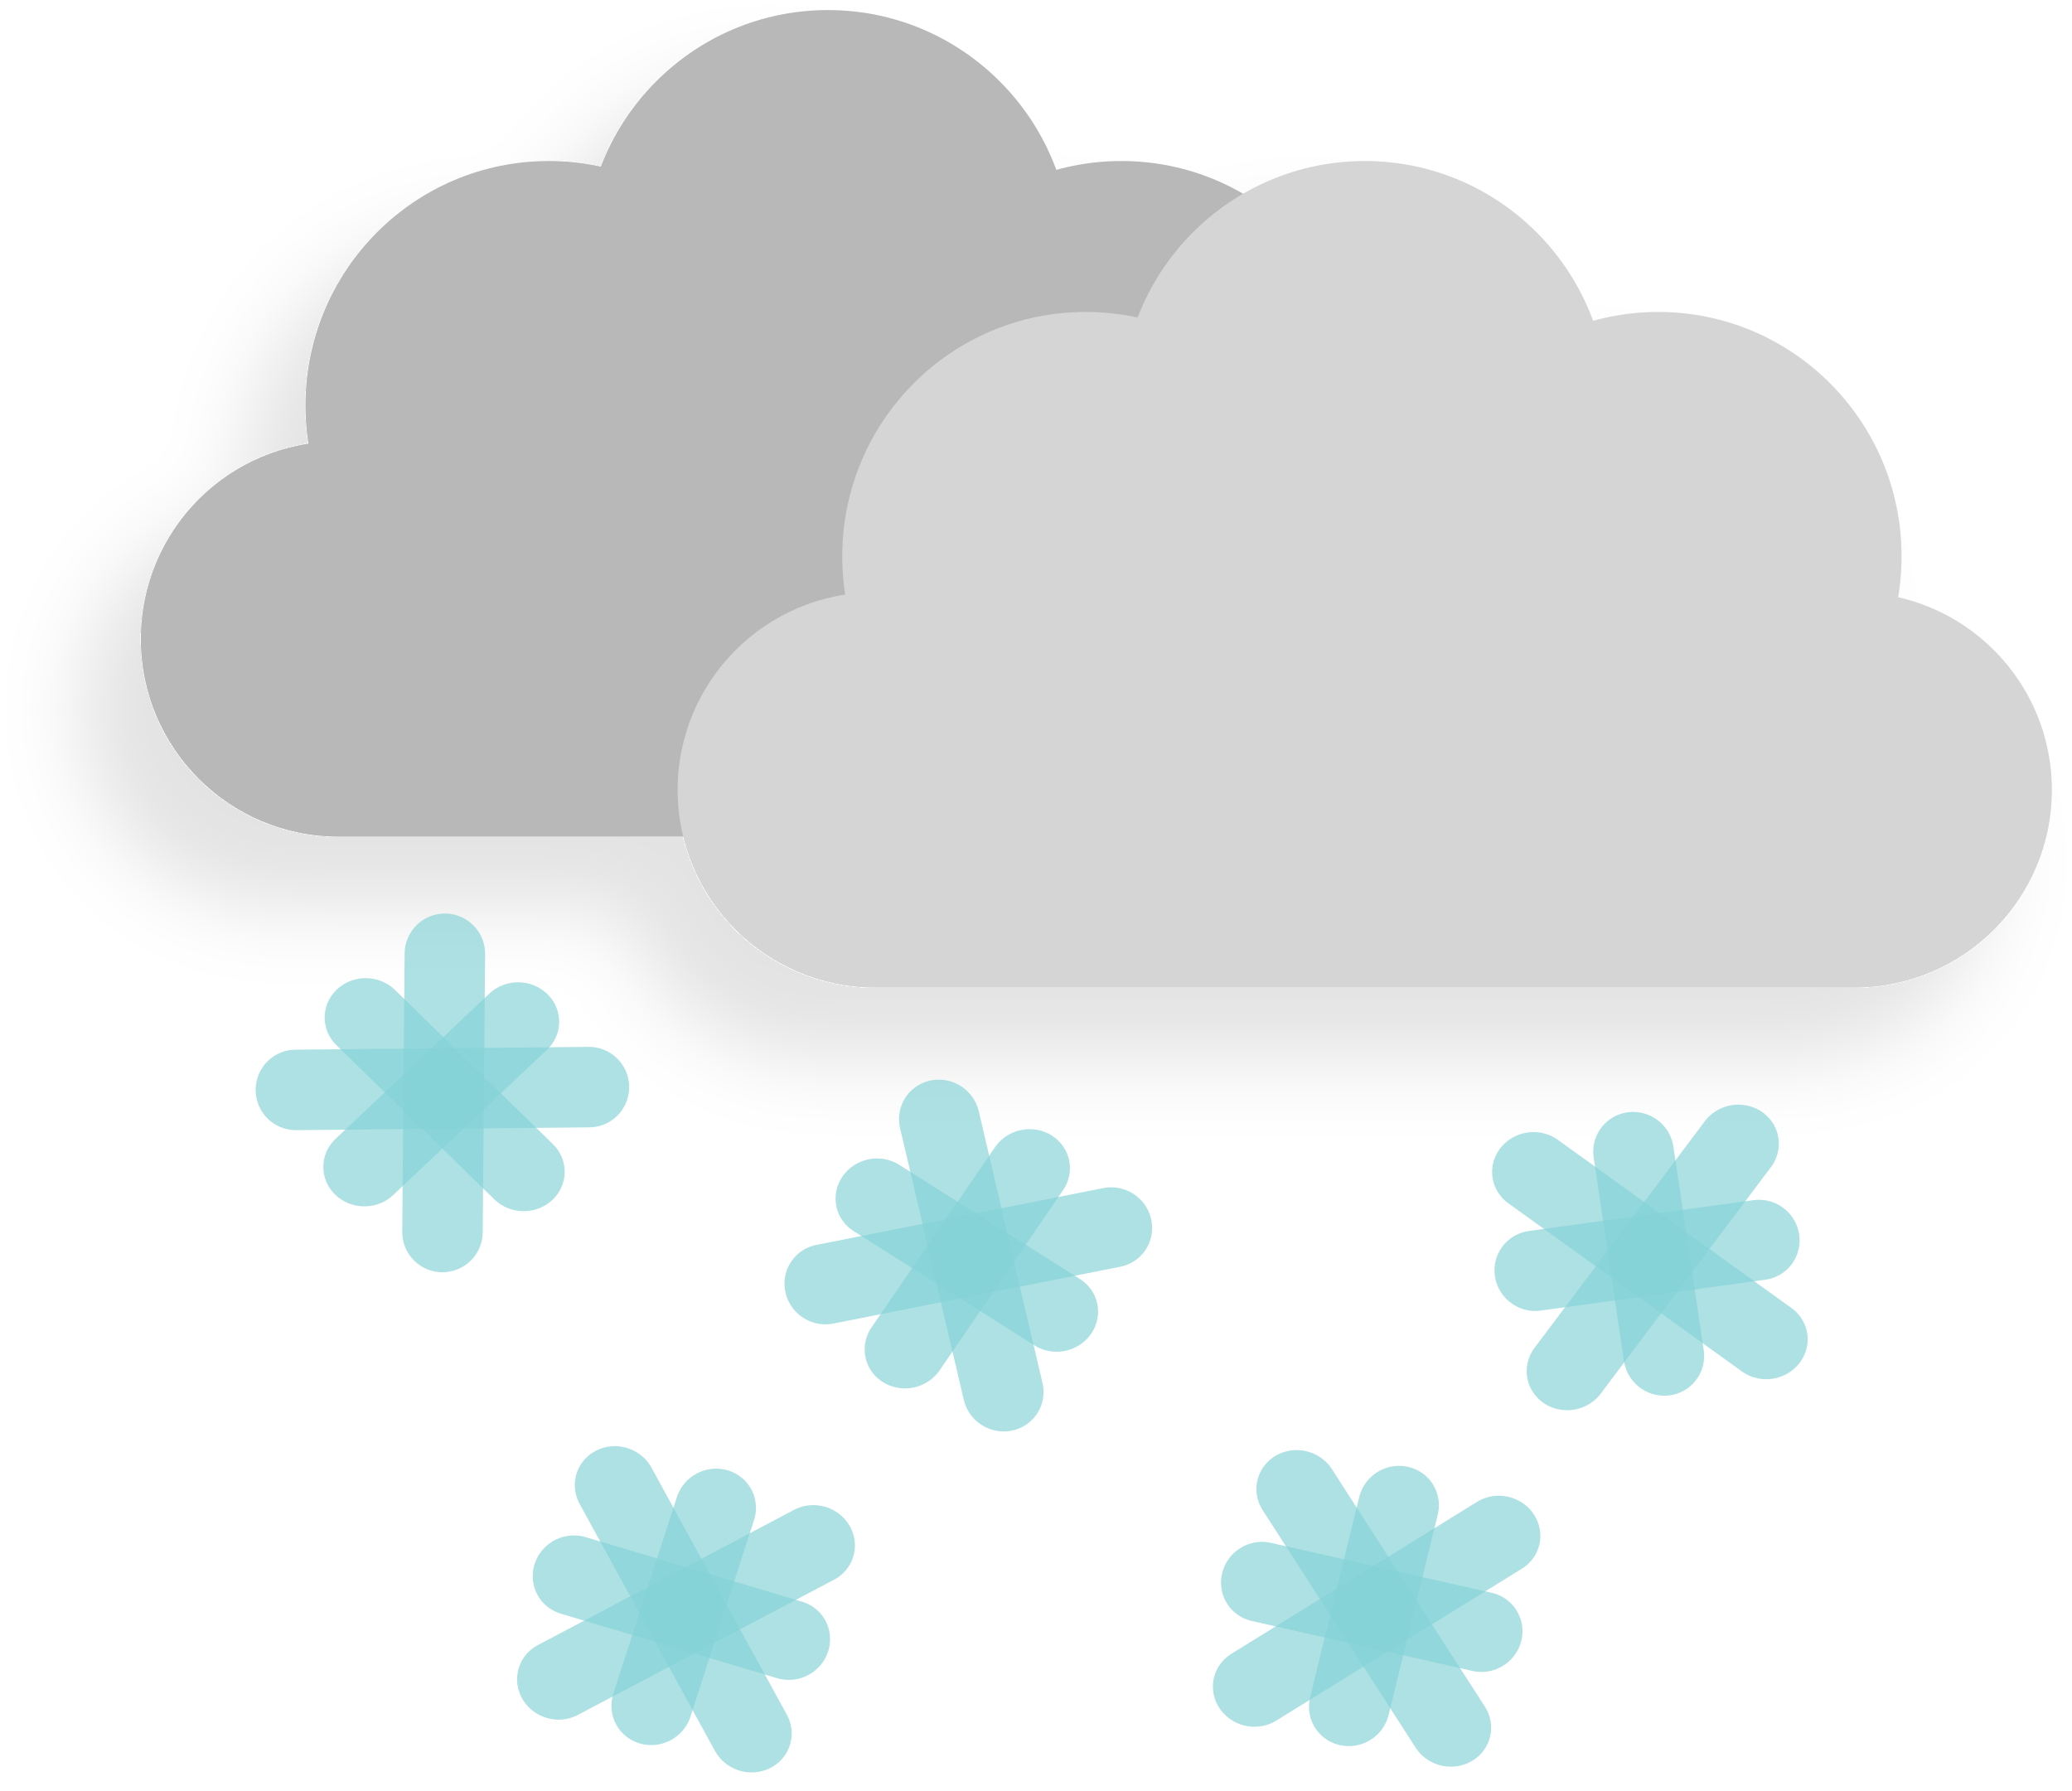
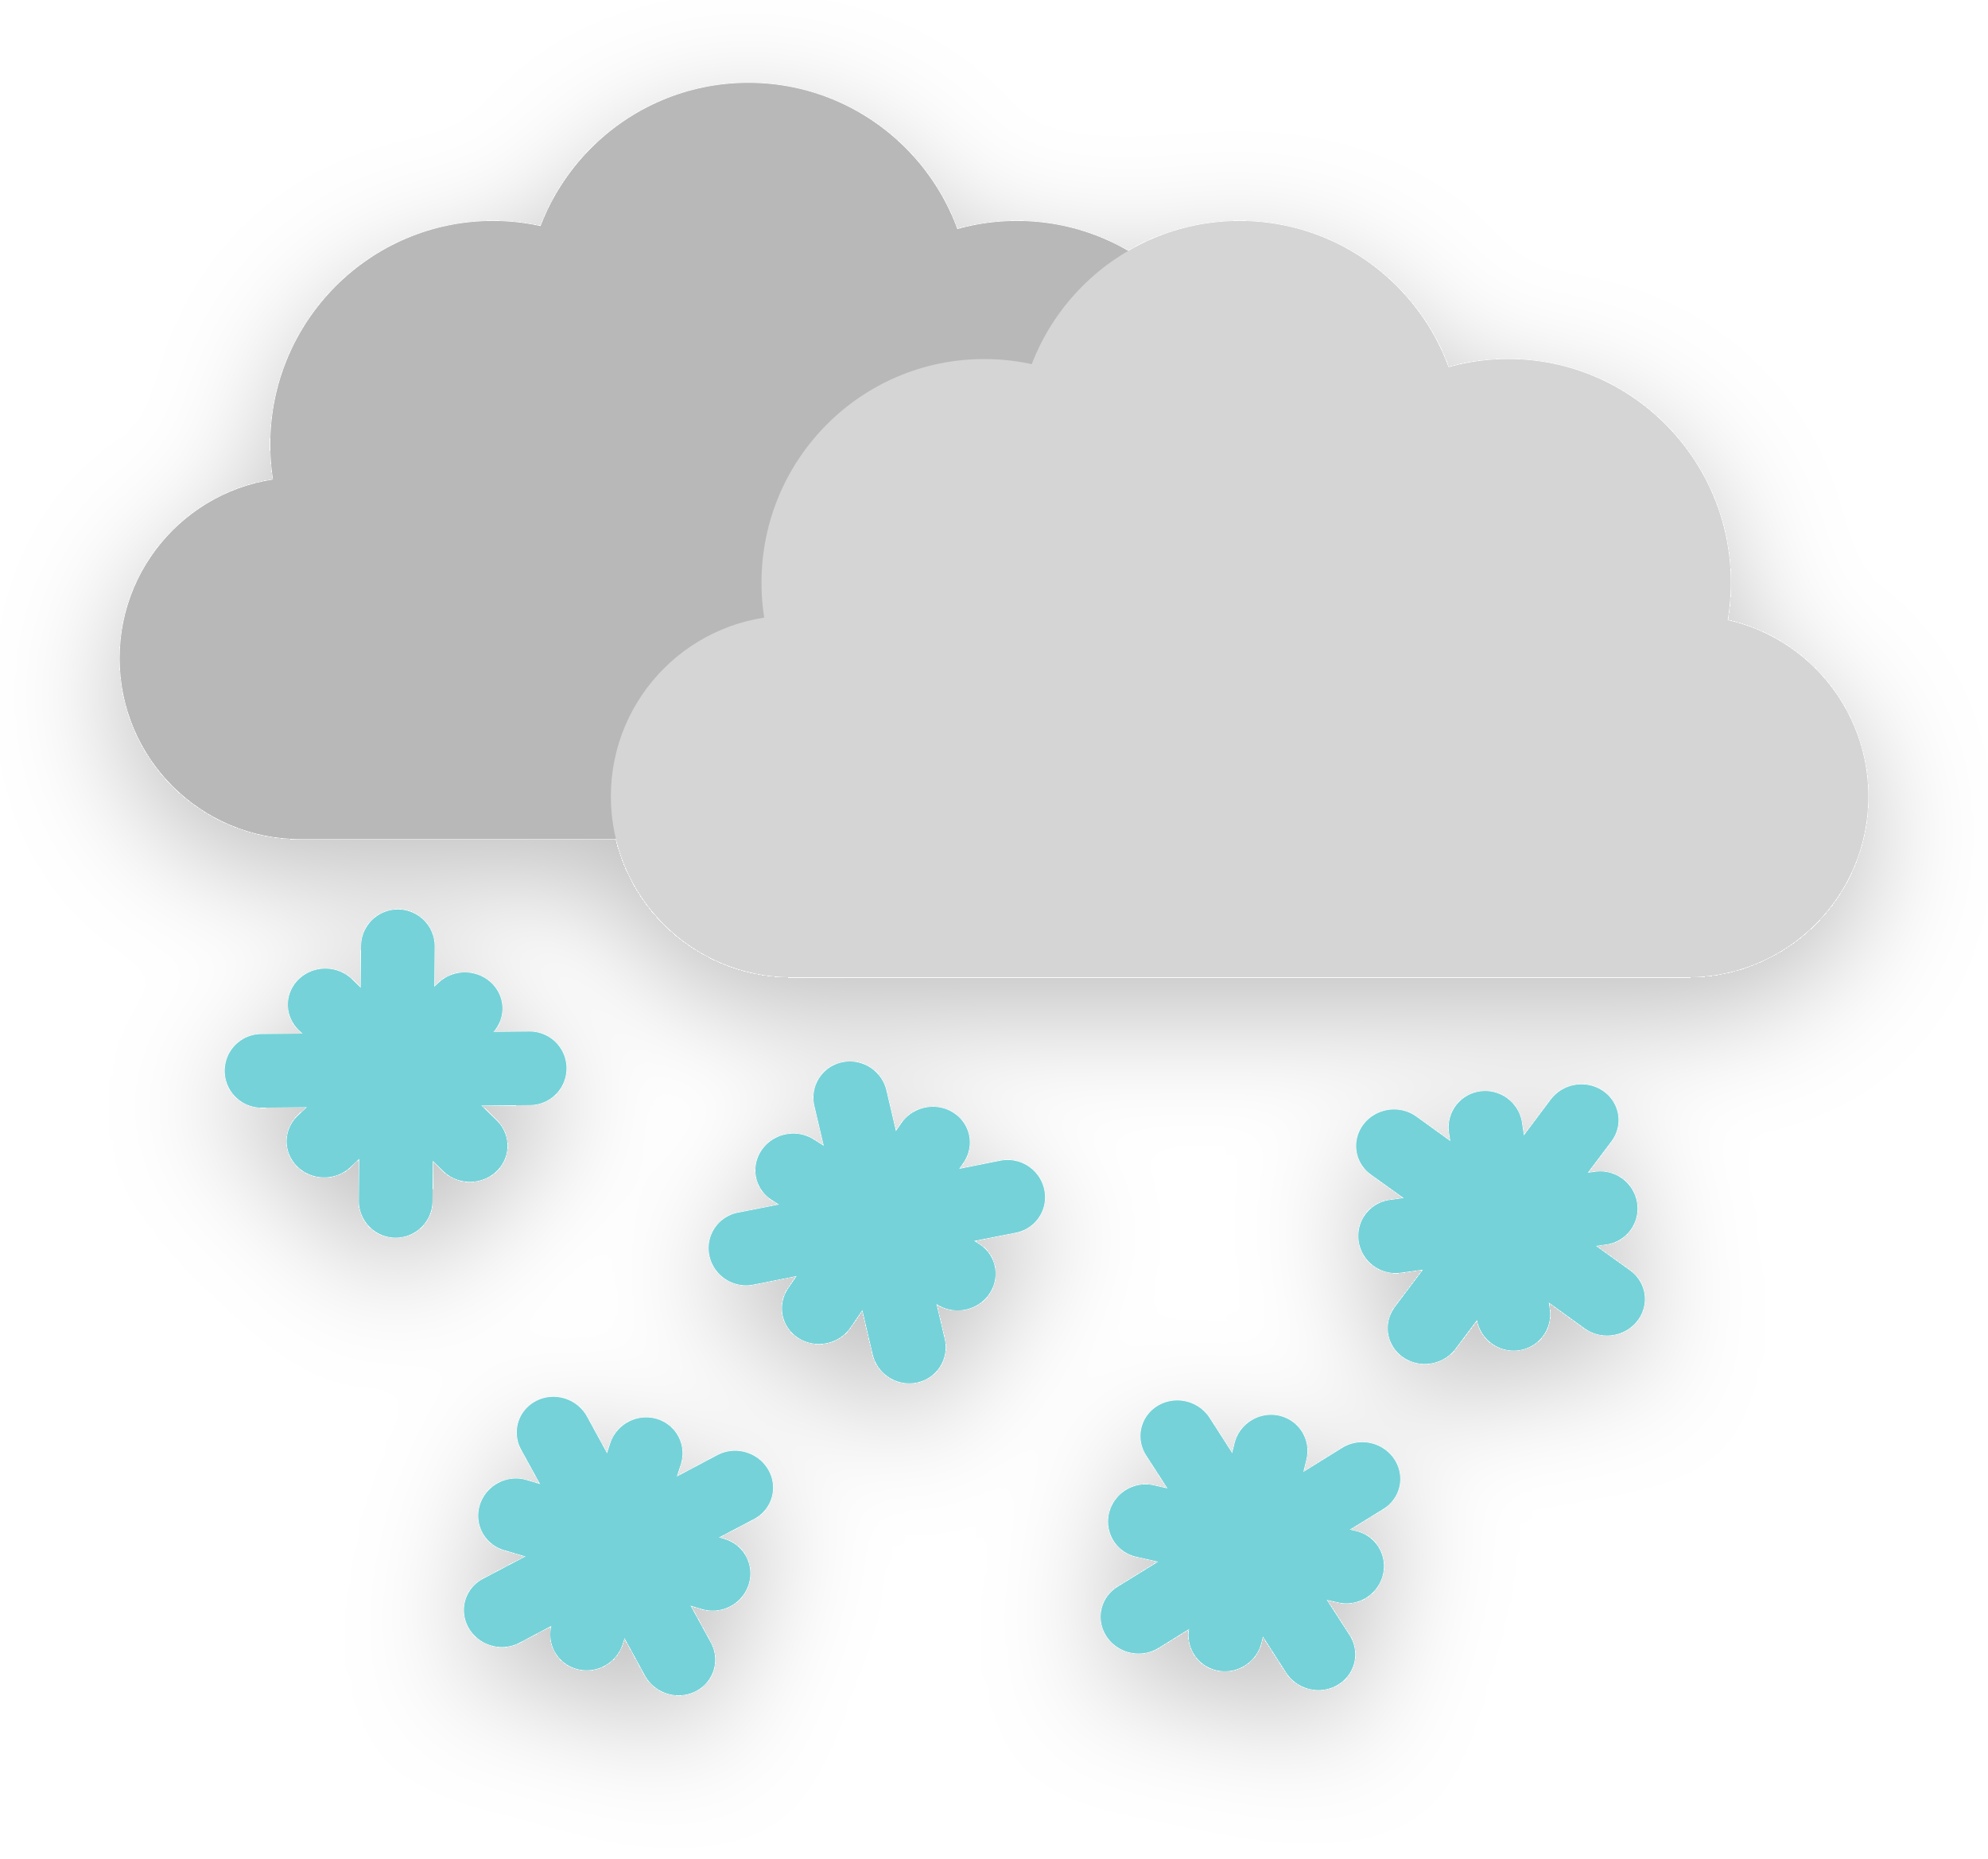
- <svg xmlns="http://www.w3.org/2000/svg" width="206" height="178" viewBox="0 0 206 178" fill="none">
+ <svg xmlns="http://www.w3.org/2000/svg" width="216" height="202" viewBox="0 0 216 202" fill="none">
  <g filter="url(#filter0_d_136_17)">
-     <rect x="14" y="43.879" width="136.629" height="39.306" rx="19.653" fill="#B8B8B8" />
-     <ellipse cx="54.562" cy="40.306" rx="24.195" ry="24.298" fill="#B8B8B8" />
-     <ellipse cx="82.315" cy="25.298" rx="24.195" ry="24.298" fill="#B8B8B8" />
-     <ellipse cx="111.491" cy="40.306" rx="24.195" ry="24.298" fill="#B8B8B8" />
-     <rect x="67.371" y="58.887" width="136.629" height="39.306" rx="19.653" fill="#D5D5D5" />
-     <ellipse cx="107.933" cy="55.313" rx="24.195" ry="24.298" fill="#D5D5D5" />
-     <ellipse cx="135.685" cy="40.306" rx="24.195" ry="24.298" fill="#D5D5D5" />
-     <ellipse cx="164.861" cy="55.313" rx="24.195" ry="24.298" fill="#D5D5D5" />
+     <rect x="13" y="51.879" width="136.629" height="39.306" rx="19.653" fill="#B8B8B8" />
+     <ellipse cx="53.562" cy="48.306" rx="24.195" ry="24.298" fill="#B8B8B8" />
+     <ellipse cx="81.315" cy="33.298" rx="24.195" ry="24.298" fill="#B8B8B8" />
+     <ellipse cx="110.491" cy="48.306" rx="24.195" ry="24.298" fill="#B8B8B8" />
+     <rect x="66.371" y="66.887" width="136.629" height="39.306" rx="19.653" fill="#D5D5D5" />
+     <ellipse cx="106.933" cy="63.313" rx="24.195" ry="24.298" fill="#D5D5D5" />
+     <ellipse cx="134.685" cy="48.306" rx="24.195" ry="24.298" fill="#D5D5D5" />
+     <ellipse cx="163.861" cy="63.313" rx="24.195" ry="24.298" fill="#D5D5D5" />
+     <line x1="4" y1="-4" x2="33.138" y2="-4" transform="matrix(0.999955 -0.00952297 0.0103256 0.999947 24.4574 120.4)" stroke="#75D2D8" stroke-width="8" stroke-linecap="round" />
+     <line x1="4" y1="-4" x2="31.738" y2="-4" transform="matrix(0.228369 0.973575 -0.977391 0.211441 87.5746 116.279)" stroke="#75D2D8" stroke-width="8" stroke-linecap="round" />
+     <line x1="4" y1="-4" x2="32.176" y2="-4" transform="matrix(-0.600745 0.799441 -0.821911 -0.569616 170.898 116.279)" stroke="#75D2D8" stroke-width="8" stroke-linecap="round" />
+     <line x1="4" y1="-4" x2="32.802" y2="-4" transform="matrix(-0.884374 0.466779 -0.496708 -0.867918 81.4888 156.246)" stroke="#75D2D8" stroke-width="8" stroke-linecap="round" />
+     <line x1="4" y1="-4" x2="32.712" y2="-4" transform="matrix(-0.850489 0.525992 -0.556954 -0.830543 149.249 155.217)" stroke="#75D2D8" stroke-width="8" stroke-linecap="round" />
+     <line x1="4" y1="-4" x2="31.666" y2="-4" transform="matrix(0.00860461 -0.999963 0.999969 0.00793573 46.9564 134.521)" stroke="#75D2D8" stroke-width="8" stroke-linecap="round" />
+     <line x1="4" y1="-4" x2="33.079" y2="-4" transform="matrix(0.980945 -0.194286 0.209968 0.977708 77.9247 140.37)" stroke="#75D2D8" stroke-width="8" stroke-linecap="round" />
+     <line x1="4" y1="-4" x2="32.615" y2="-4" transform="matrix(0.811555 0.584275 -0.615341 0.788261 145.714 125.296)" stroke="#75D2D8" stroke-width="8" stroke-linecap="round" />
+     <line x1="4" y1="-4" x2="31.99" y2="-4" transform="matrix(0.480498 0.876996 -0.892528 0.450992 54.7106 154.022)" stroke="#75D2D8" stroke-width="8" stroke-linecap="round" />
+     <line x1="4" y1="-4" x2="32.079" y2="-4" transform="matrix(0.541506 0.840697 -0.859745 0.510724 122.374 154.787)" stroke="#75D2D8" stroke-width="8" stroke-linecap="round" />
+     <line x1="4" y1="-4" x2="25.027" y2="-4" transform="matrix(0.726956 -0.686684 0.715518 0.698594 35.1809 129.562)" stroke="#75D2D8" stroke-width="8" stroke-linecap="round" />
+     <line x1="4" y1="-4" x2="25.248" y2="-4" transform="matrix(0.845347 0.534217 -0.565251 0.824919 80.4996 128.272)" stroke="#75D2D8" stroke-width="8" stroke-linecap="round" />
+     <line x1="4" y1="-4" x2="24.448" y2="-4" transform="matrix(0.147351 0.989084 -0.990693 0.136117 156.856 119.134)" stroke="#75D2D8" stroke-width="8" stroke-linecap="round" />
+     <line x1="4" y1="-4" x2="24.529" y2="-4" transform="matrix(-0.30762 0.951509 -0.958309 -0.285733 67.5281 153.043)" stroke="#75D2D8" stroke-width="8" stroke-linecap="round" />
+     <line x1="4" y1="-4" x2="24.487" y2="-4" transform="matrix(-0.238318 0.971187 -0.975335 -0.22073 135.09 152.955)" stroke="#75D2D8" stroke-width="8" stroke-linecap="round" />
+     <line x1="4" y1="-4" x2="25.943" y2="-4" transform="matrix(-0.715518 -0.698594 0.726956 -0.686684 56.8289 124.547)" stroke="#75D2D8" stroke-width="8" stroke-linecap="round" />
+     <line x1="4" y1="-4" x2="25.712" y2="-4" transform="matrix(0.565251 -0.824919 0.845347 0.534217 90.1531 147.544)" stroke="#75D2D8" stroke-width="8" stroke-linecap="round" />
+     <line x1="4" y1="-4" x2="26.529" y2="-4" transform="matrix(0.990693 -0.136117 0.147351 0.989084 148.219 138.846)" stroke="#75D2D8" stroke-width="8" stroke-linecap="round" />
+     <line x1="4" y1="-4" x2="26.448" y2="-4" transform="matrix(0.958309 0.285733 -0.30762 0.951509 50.9242 167.294)" stroke="#75D2D8" stroke-width="8" stroke-linecap="round" />
+     <line x1="4" y1="-4" x2="26.49" y2="-4" transform="matrix(0.975335 0.22073 -0.238318 0.971187 119.558 168.281)" stroke="#75D2D8" stroke-width="8" stroke-linecap="round" />
  </g>
-   <line x1="4" y1="-4" x2="33.138" y2="-4" transform="matrix(0.999955 -0.00952297 0.0103256 0.999947 25.4574 112.4)" stroke="#85D2D7" stroke-opacity="0.67" stroke-width="8" stroke-linecap="round" />
-   <line x1="4" y1="-4" x2="31.738" y2="-4" transform="matrix(0.228369 0.973575 -0.977391 0.211441 88.5746 108.279)" stroke="#85D2D7" stroke-opacity="0.67" stroke-width="8" stroke-linecap="round" />
-   <line x1="4" y1="-4" x2="32.176" y2="-4" transform="matrix(-0.600745 0.799441 -0.821911 -0.569616 171.898 108.279)" stroke="#85D2D7" stroke-opacity="0.67" stroke-width="8" stroke-linecap="round" />
-   <line x1="4" y1="-4" x2="32.802" y2="-4" transform="matrix(-0.884374 0.466779 -0.496708 -0.867918 82.4888 148.246)" stroke="#85D2D7" stroke-opacity="0.67" stroke-width="8" stroke-linecap="round" />
-   <line x1="4" y1="-4" x2="32.712" y2="-4" transform="matrix(-0.850489 0.525992 -0.556954 -0.830543 150.249 147.217)" stroke="#85D2D7" stroke-opacity="0.67" stroke-width="8" stroke-linecap="round" />
-   <line x1="4" y1="-4" x2="31.666" y2="-4" transform="matrix(0.00860461 -0.999963 0.999969 0.00793573 47.9564 126.521)" stroke="#85D2D7" stroke-opacity="0.67" stroke-width="8" stroke-linecap="round" />
-   <line x1="4" y1="-4" x2="33.079" y2="-4" transform="matrix(0.980945 -0.194286 0.209968 0.977708 78.9247 132.37)" stroke="#85D2D7" stroke-opacity="0.67" stroke-width="8" stroke-linecap="round" />
-   <line x1="4" y1="-4" x2="32.615" y2="-4" transform="matrix(0.811555 0.584275 -0.615341 0.788261 146.714 117.296)" stroke="#85D2D7" stroke-opacity="0.67" stroke-width="8" stroke-linecap="round" />
-   <line x1="4" y1="-4" x2="31.99" y2="-4" transform="matrix(0.480498 0.876996 -0.892528 0.450992 55.7106 146.022)" stroke="#85D2D7" stroke-opacity="0.67" stroke-width="8" stroke-linecap="round" />
-   <line x1="4" y1="-4" x2="32.079" y2="-4" transform="matrix(0.541506 0.840697 -0.859745 0.510724 123.374 146.787)" stroke="#85D2D7" stroke-opacity="0.67" stroke-width="8" stroke-linecap="round" />
-   <line x1="4" y1="-4" x2="25.027" y2="-4" transform="matrix(0.726956 -0.686684 0.715518 0.698594 36.1809 121.562)" stroke="#85D2D7" stroke-opacity="0.67" stroke-width="8" stroke-linecap="round" />
-   <line x1="4" y1="-4" x2="25.248" y2="-4" transform="matrix(0.845347 0.534217 -0.565251 0.824919 81.4996 120.272)" stroke="#85D2D7" stroke-opacity="0.67" stroke-width="8" stroke-linecap="round" />
-   <line x1="4" y1="-4" x2="24.448" y2="-4" transform="matrix(0.147351 0.989084 -0.990693 0.136117 157.856 111.134)" stroke="#85D2D7" stroke-opacity="0.67" stroke-width="8" stroke-linecap="round" />
-   <line x1="4" y1="-4" x2="24.529" y2="-4" transform="matrix(-0.30762 0.951509 -0.958309 -0.285733 68.5281 145.043)" stroke="#85D2D7" stroke-opacity="0.67" stroke-width="8" stroke-linecap="round" />
-   <line x1="4" y1="-4" x2="24.487" y2="-4" transform="matrix(-0.238318 0.971187 -0.975335 -0.22073 136.09 144.955)" stroke="#85D2D7" stroke-opacity="0.67" stroke-width="8" stroke-linecap="round" />
-   <line x1="4" y1="-4" x2="25.943" y2="-4" transform="matrix(-0.715518 -0.698594 0.726956 -0.686684 57.8289 116.547)" stroke="#85D2D7" stroke-opacity="0.67" stroke-width="8" stroke-linecap="round" />
-   <line x1="4" y1="-4" x2="25.712" y2="-4" transform="matrix(0.565251 -0.824919 0.845347 0.534217 91.1531 139.544)" stroke="#85D2D7" stroke-opacity="0.67" stroke-width="8" stroke-linecap="round" />
-   <line x1="4" y1="-4" x2="26.529" y2="-4" transform="matrix(0.990693 -0.136117 0.147351 0.989084 149.219 130.846)" stroke="#85D2D7" stroke-opacity="0.67" stroke-width="8" stroke-linecap="round" />
-   <line x1="4" y1="-4" x2="26.448" y2="-4" transform="matrix(0.958309 0.285733 -0.30762 0.951509 51.9242 159.294)" stroke="#85D2D7" stroke-opacity="0.67" stroke-width="8" stroke-linecap="round" />
-   <line x1="4" y1="-4" x2="26.49" y2="-4" transform="matrix(0.975335 0.22073 -0.238318 0.971187 120.558 160.281)" stroke="#85D2D7" stroke-opacity="0.67" stroke-width="8" stroke-linecap="round" />
  <defs>
-     <filter id="filter0_d_136_17" x="0" y="0" width="206" height="113.193" filterUnits="userSpaceOnUse" color-interpolation-filters="sRGB">
+     <filter id="filter0_d_136_17" x="0" y="0" width="216" height="201.218" filterUnits="userSpaceOnUse" color-interpolation-filters="sRGB">
      <feFlood flood-opacity="0" result="BackgroundImageFix" />
      <feColorMatrix in="SourceAlpha" type="matrix" values="0 0 0 0 0 0 0 0 0 0 0 0 0 0 0 0 0 0 127 0" result="hardAlpha" />
-       <feOffset dx="-6" dy="7" />
-       <feGaussianBlur stdDeviation="4" />
+       <feOffset dy="4" />
+       <feGaussianBlur stdDeviation="6.5" />
      <feComposite in2="hardAlpha" operator="out" />
-       <feColorMatrix type="matrix" values="0 0 0 0 0 0 0 0 0 0 0 0 0 0 0 0 0 0 0.11 0" />
+       <feColorMatrix type="matrix" values="0 0 0 0 0 0 0 0 0 0 0 0 0 0 0 0 0 0 0.25 0" />
      <feBlend mode="normal" in2="BackgroundImageFix" result="effect1_dropShadow_136_17" />
      <feBlend mode="normal" in="SourceGraphic" in2="effect1_dropShadow_136_17" result="shape" />
    </filter>
  </defs>
</svg>
